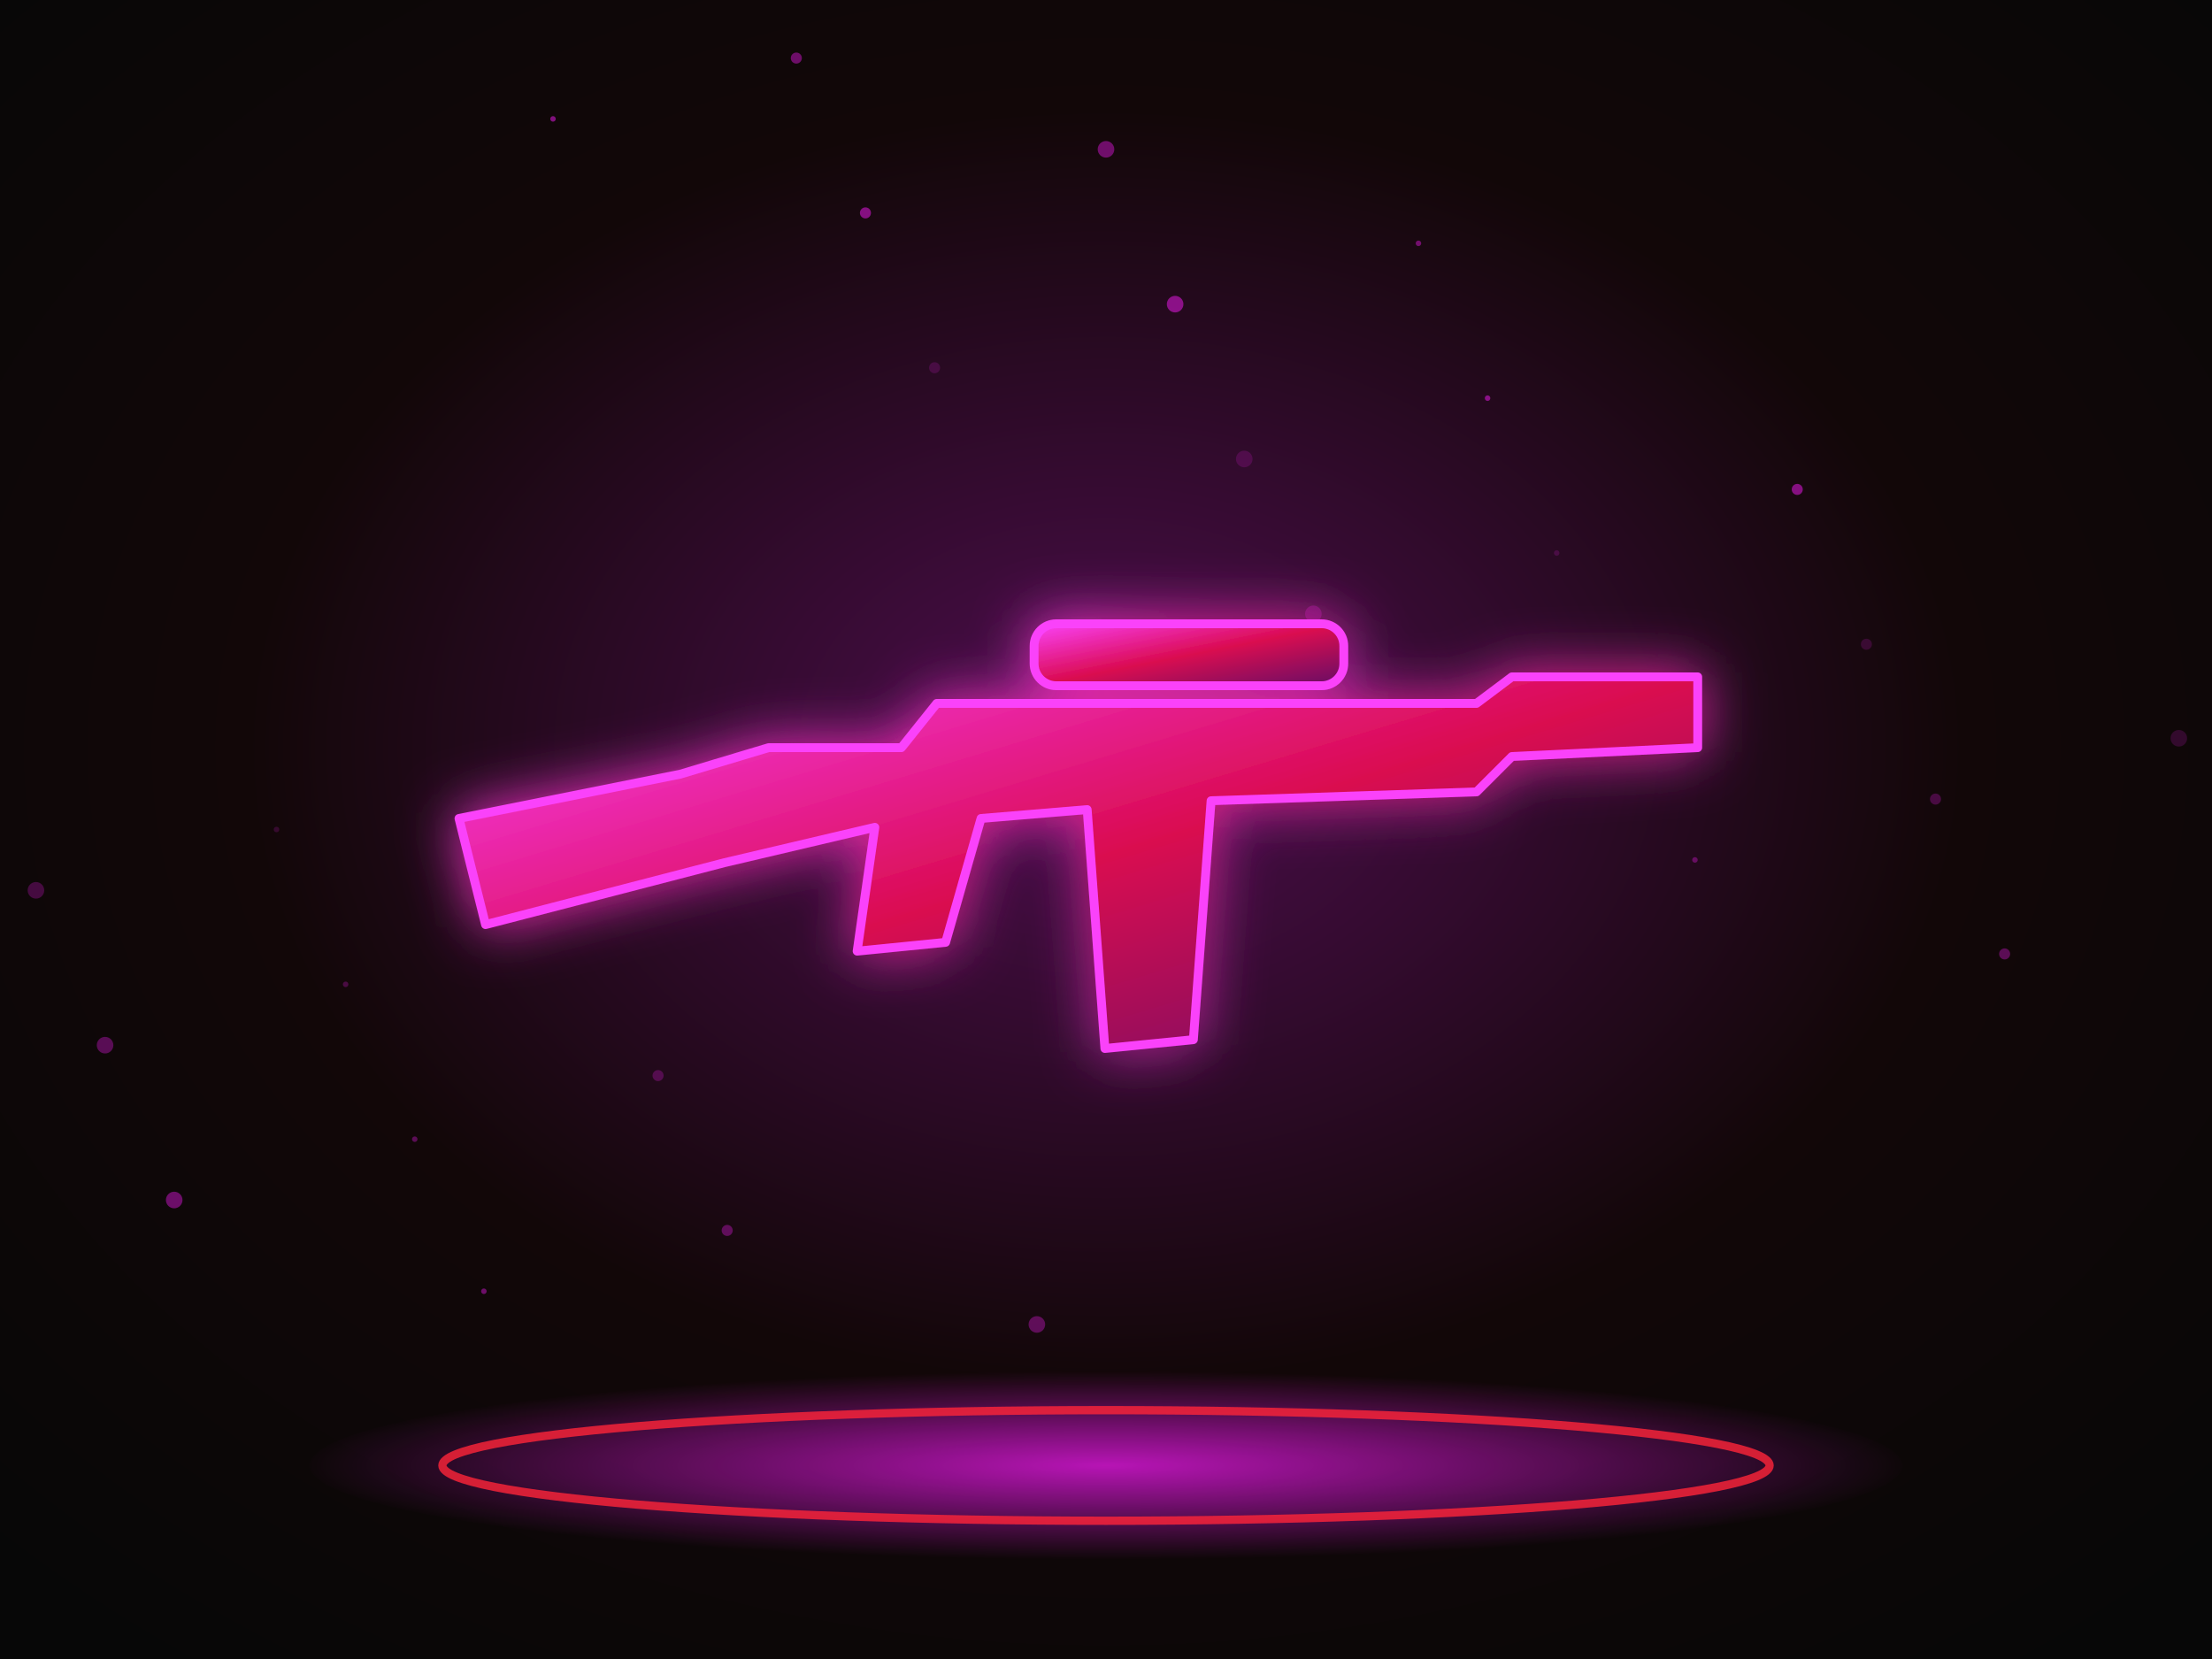
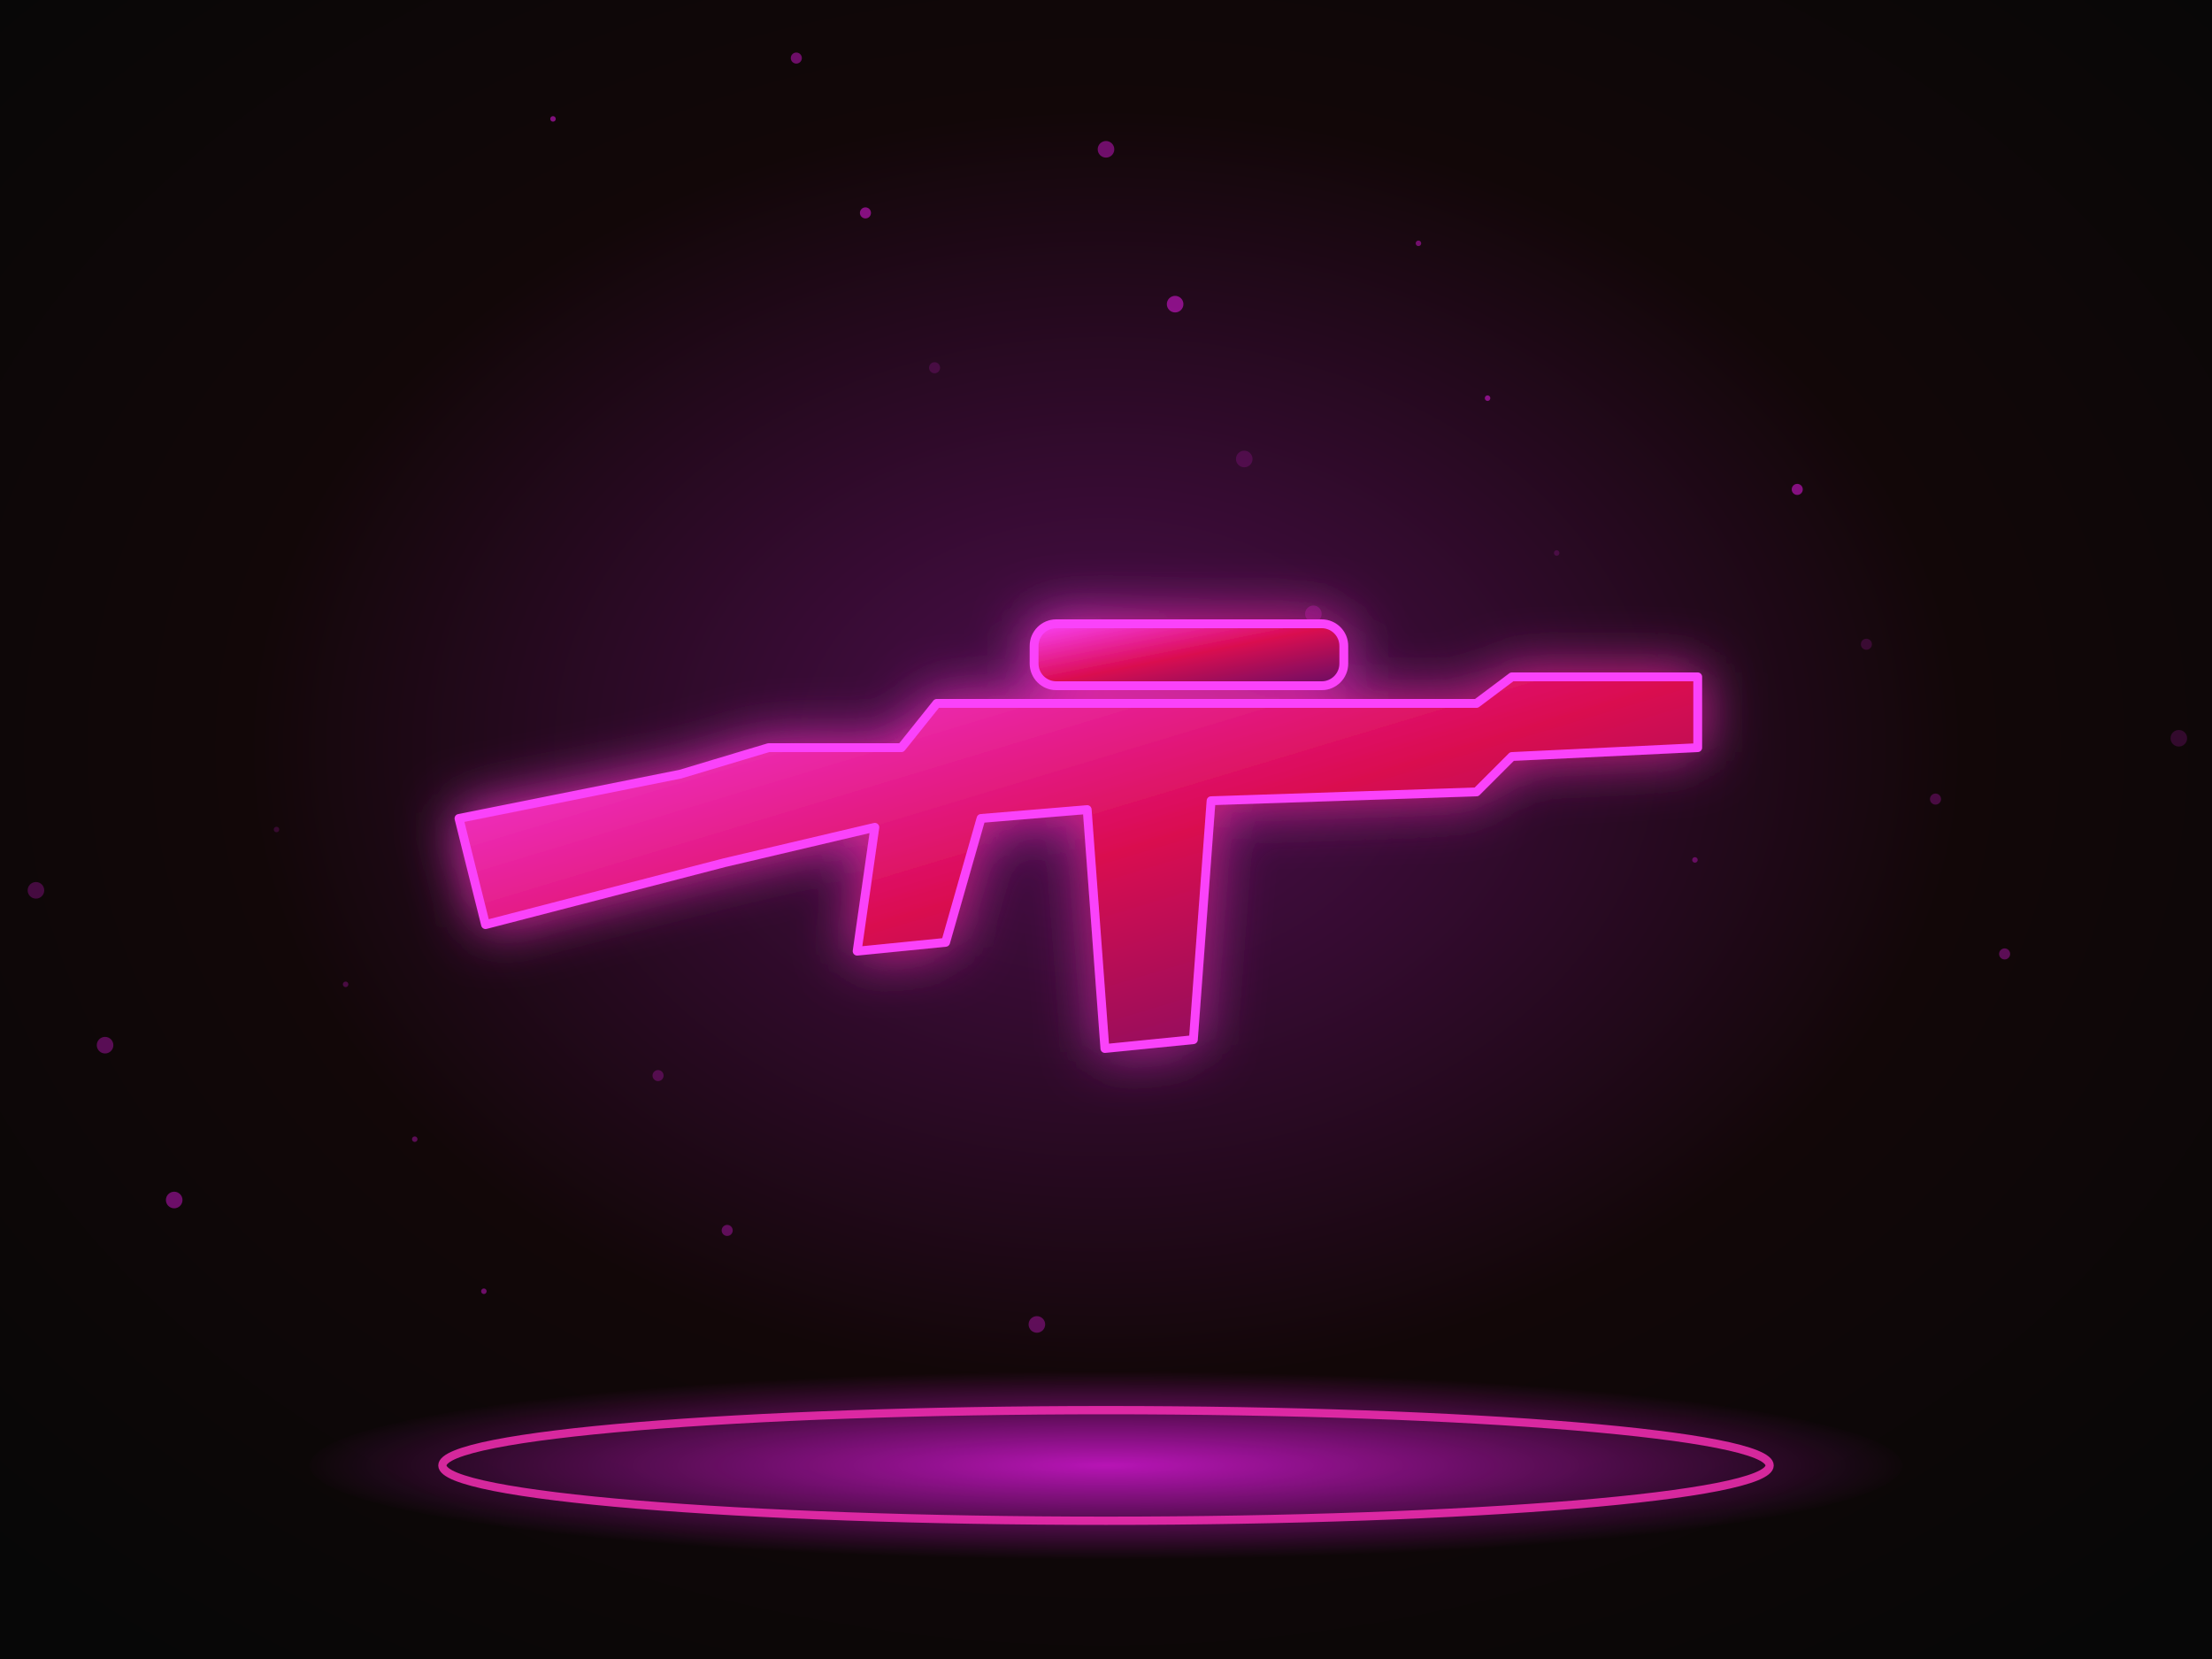
<svg xmlns="http://www.w3.org/2000/svg" viewBox="0 0 800 600" role="img" aria-label="smg artwork">
  <defs>
    <radialGradient id="bg" cx="50%" cy="45%" r="70%">
      <stop offset="0" stop-color="hsl(300 70% 18%)" />
      <stop offset=".55" stop-color="#120708" />
      <stop offset="1" stop-color="#070707" />
    </radialGradient>
    <linearGradient id="body" x1="0" y1="0" x2="1" y2="1">
      <stop offset="0" stop-color="hsl(300 95% 62%)" />
      <stop offset=".5" stop-color="hsl(340 90% 45%)" />
      <stop offset="1" stop-color="hsl(300 80% 22%)" />
    </linearGradient>
    <linearGradient id="visor" x1="0" y1="0" x2="1" y2="0">
      <stop offset="0" stop-color="#fff" stop-opacity=".95" />
      <stop offset="1" stop-color="hsl(300 95% 62%)" stop-opacity=".7" />
    </linearGradient>
    <radialGradient id="pad" cx="50%" cy="50%" r="50%">
      <stop offset="0" stop-color="hsl(300 100% 55%)" stop-opacity=".7" />
      <stop offset="1" stop-color="hsl(300 100% 55%)" stop-opacity="0" />
    </radialGradient>
    <filter id="glow" x="-30%" y="-30%" width="160%" height="160%">
      <feGaussianBlur stdDeviation="10" result="b" />
      <feMerge>
        <feMergeNode in="b" />
        <feMergeNode in="SourceGraphic" />
      </feMerge>
    </filter>
  </defs>
  <rect width="800" height="600" fill="url(#bg)" />
  <circle cx="100" cy="300" r="1" fill="hsl(300 100% 55%)" opacity="0.15" />
  <circle cx="238" cy="389" r="2" fill="hsl(300 100% 55%)" opacity="0.23" />
  <circle cx="375" cy="479" r="3" fill="hsl(300 100% 55%)" opacity="0.31" />
  <circle cx="513" cy="88" r="1" fill="hsl(300 100% 55%)" opacity="0.39" />
  <circle cx="650" cy="177" r="2" fill="hsl(300 100% 55%)" opacity="0.47" />
  <circle cx="788" cy="267" r="3" fill="hsl(300 100% 55%)" opacity="0.15" />
  <circle cx="125" cy="356" r="1" fill="hsl(300 100% 55%)" opacity="0.23" />
  <circle cx="263" cy="445" r="2" fill="hsl(300 100% 55%)" opacity="0.31" />
  <circle cx="400" cy="54" r="3" fill="hsl(300 100% 55%)" opacity="0.39" />
  <circle cx="538" cy="144" r="1" fill="hsl(300 100% 55%)" opacity="0.47" />
  <circle cx="675" cy="233" r="2" fill="hsl(300 100% 55%)" opacity="0.15" />
  <circle cx="13" cy="322" r="3" fill="hsl(300 100% 55%)" opacity="0.23" />
  <circle cx="150" cy="412" r="1" fill="hsl(300 100% 55%)" opacity="0.31" />
  <circle cx="288" cy="21" r="2" fill="hsl(300 100% 55%)" opacity="0.39" />
  <circle cx="425" cy="110" r="3" fill="hsl(300 100% 55%)" opacity="0.47" />
  <circle cx="563" cy="200" r="1" fill="hsl(300 100% 55%)" opacity="0.15" />
  <circle cx="700" cy="289" r="2" fill="hsl(300 100% 55%)" opacity="0.23" />
  <circle cx="38" cy="378" r="3" fill="hsl(300 100% 55%)" opacity="0.31" />
  <circle cx="175" cy="467" r="1" fill="hsl(300 100% 55%)" opacity="0.39" />
  <circle cx="313" cy="77" r="2" fill="hsl(300 100% 55%)" opacity="0.47" />
  <circle cx="450" cy="166" r="3" fill="hsl(300 100% 55%)" opacity="0.15" />
  <circle cx="588" cy="255" r="1" fill="hsl(300 100% 55%)" opacity="0.23" />
  <circle cx="725" cy="345" r="2" fill="hsl(300 100% 55%)" opacity="0.31" />
  <circle cx="63" cy="434" r="3" fill="hsl(300 100% 55%)" opacity="0.39" />
  <circle cx="200" cy="43" r="1" fill="hsl(300 100% 55%)" opacity="0.47" />
  <circle cx="338" cy="133" r="2" fill="hsl(300 100% 55%)" opacity="0.15" />
  <circle cx="475" cy="222" r="3" fill="hsl(300 100% 55%)" opacity="0.23" />
  <circle cx="613" cy="311" r="1" fill="hsl(300 100% 55%)" opacity="0.31" />
  <ellipse cx="400" cy="530" rx="288" ry="34" fill="url(#pad)" />
-   <ellipse cx="400" cy="530" rx="240" ry="20" fill="none" stroke="#ff2438" stroke-width="3" opacity=".8" />
+   <ellipse cx="400" cy="530" rx="240" ry="20" fill="none" stroke="#ff2fb9" stroke-width="3" opacity=".8" />
  <g filter="url(#glow)" fill="url(#body)" stroke="hsl(300 95% 62%)" stroke-width="2" stroke-linejoin="round">
    <g transform="translate(150 200) scale(1.6)">
      <path d="M10 60 L60 50 L80 44 L110 44 L118 34 L240 34 L248 28 L290 28 L290 44 L248 46 L240 54 L180 56 L176 110 L156 112 L152 58 L128 60 L120 88 L100 90 L104 62 L70 70 L16 84 Z" />
      <rect x="140" y="16" width="70" height="14" rx="5" />
    </g>
  </g>
</svg>
